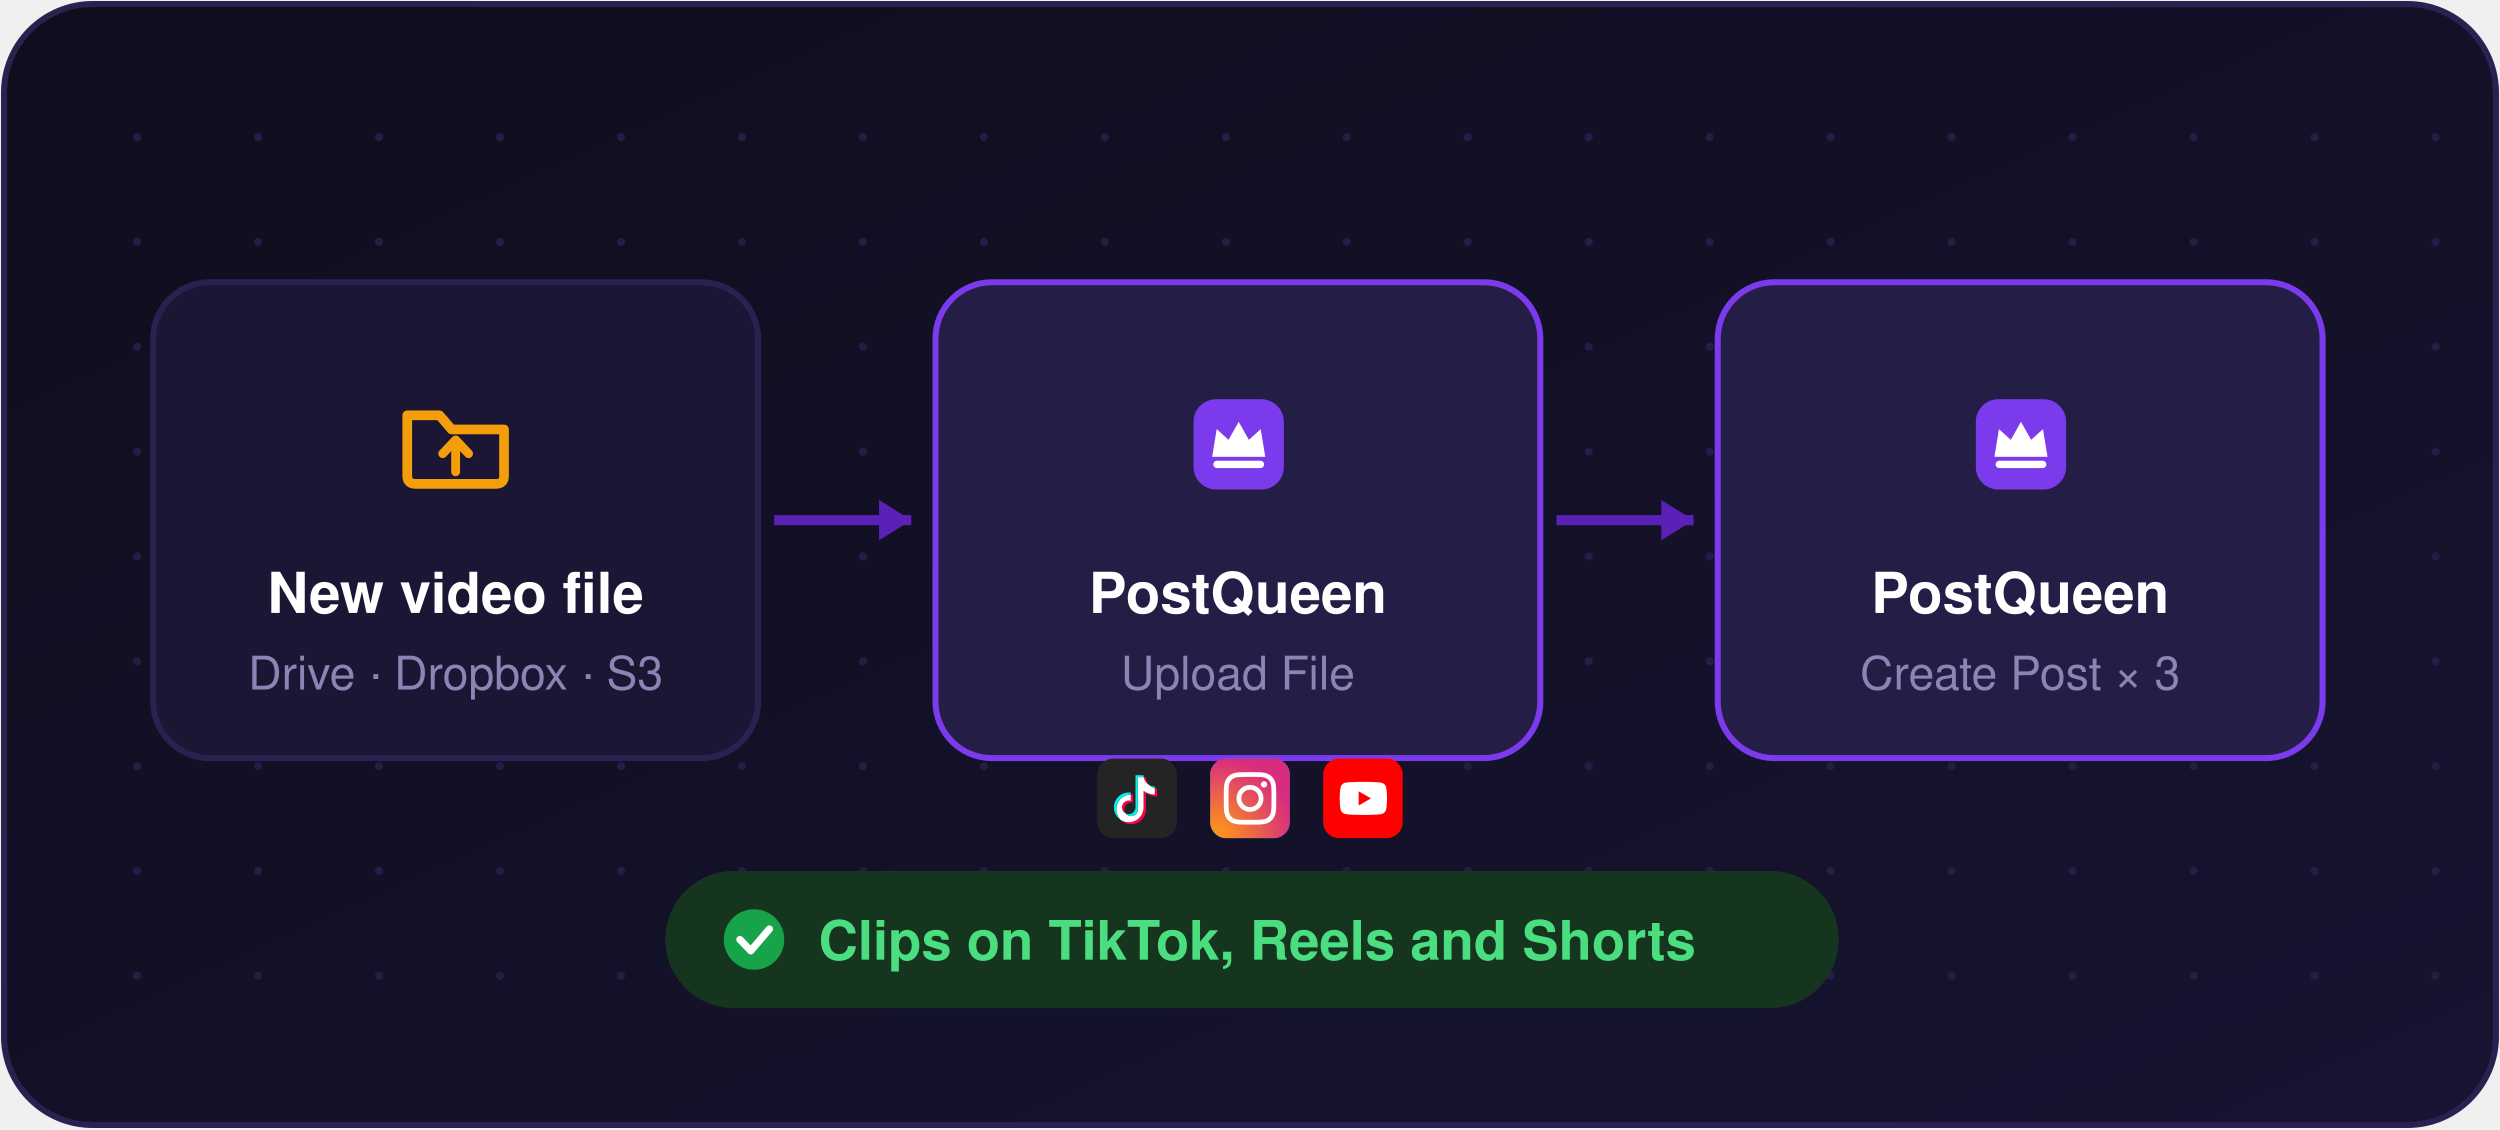
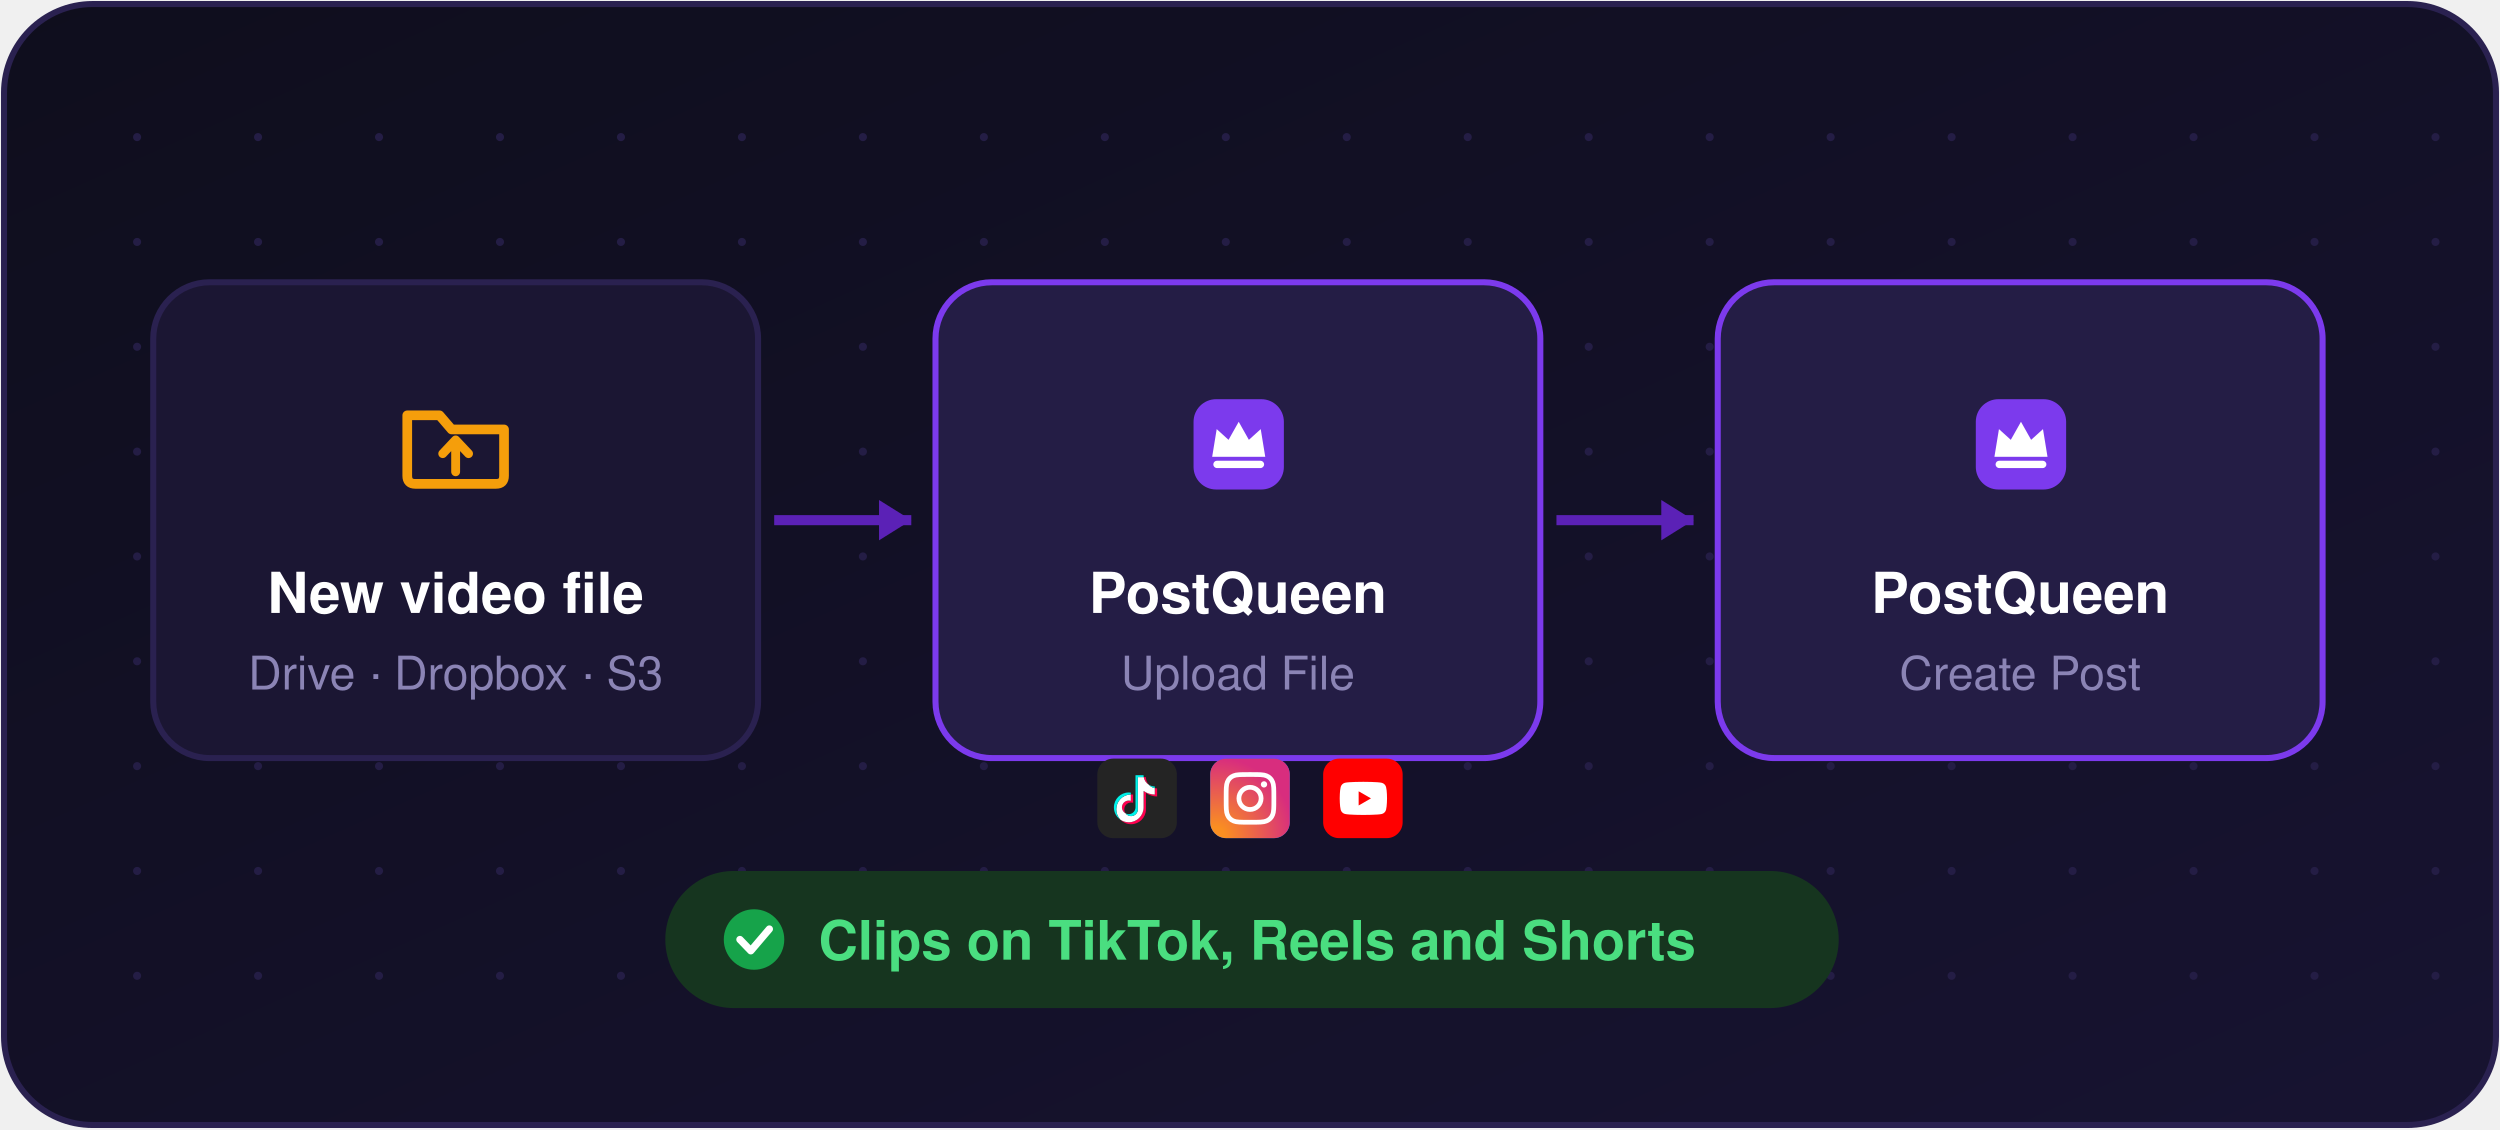
- <svg xmlns="http://www.w3.org/2000/svg" width="620" height="280" viewBox="0 0 620 280" role="img" aria-label="n8n workflow: a new video file triggers PostQueen Upload File then Create Post — clips scheduled to TikTok, Reels and Shorts">
+ <svg xmlns="http://www.w3.org/2000/svg" width="620" height="280" viewBox="0 0 620 280" role="img" aria-label="n8n workflow: a new video file triggers PostQueen Upload File, then one Create Post schedules the clip to TikTok, Reels and Shorts">
  <defs>
    <linearGradient id="bg" x1="0" y1="0" x2="1" y2="1">
      <stop offset="0" stop-color="#0f0e1d" />
      <stop offset="1" stop-color="#171331" />
    </linearGradient>
  </defs>
  <rect x="1" y="1" width="618" height="278" rx="22" fill="url(#bg)" stroke="#2a2150" stroke-width="1.5" />
  <circle cx="34" cy="34" r="1" fill="#241d45" />
  <circle cx="64" cy="34" r="1" fill="#241d45" />
  <circle cx="94" cy="34" r="1" fill="#241d45" />
  <circle cx="124" cy="34" r="1" fill="#241d45" />
  <circle cx="154" cy="34" r="1" fill="#241d45" />
  <circle cx="184" cy="34" r="1" fill="#241d45" />
  <circle cx="214" cy="34" r="1" fill="#241d45" />
  <circle cx="244" cy="34" r="1" fill="#241d45" />
  <circle cx="274" cy="34" r="1" fill="#241d45" />
  <circle cx="304" cy="34" r="1" fill="#241d45" />
  <circle cx="334" cy="34" r="1" fill="#241d45" />
  <circle cx="364" cy="34" r="1" fill="#241d45" />
  <circle cx="394" cy="34" r="1" fill="#241d45" />
  <circle cx="424" cy="34" r="1" fill="#241d45" />
  <circle cx="454" cy="34" r="1" fill="#241d45" />
  <circle cx="484" cy="34" r="1" fill="#241d45" />
  <circle cx="514" cy="34" r="1" fill="#241d45" />
  <circle cx="544" cy="34" r="1" fill="#241d45" />
  <circle cx="574" cy="34" r="1" fill="#241d45" />
  <circle cx="604" cy="34" r="1" fill="#241d45" />
  <circle cx="34" cy="60" r="1" fill="#241d45" />
  <circle cx="64" cy="60" r="1" fill="#241d45" />
  <circle cx="94" cy="60" r="1" fill="#241d45" />
  <circle cx="124" cy="60" r="1" fill="#241d45" />
  <circle cx="154" cy="60" r="1" fill="#241d45" />
  <circle cx="184" cy="60" r="1" fill="#241d45" />
  <circle cx="214" cy="60" r="1" fill="#241d45" />
  <circle cx="244" cy="60" r="1" fill="#241d45" />
  <circle cx="274" cy="60" r="1" fill="#241d45" />
  <circle cx="304" cy="60" r="1" fill="#241d45" />
  <circle cx="334" cy="60" r="1" fill="#241d45" />
  <circle cx="364" cy="60" r="1" fill="#241d45" />
  <circle cx="394" cy="60" r="1" fill="#241d45" />
  <circle cx="424" cy="60" r="1" fill="#241d45" />
  <circle cx="454" cy="60" r="1" fill="#241d45" />
  <circle cx="484" cy="60" r="1" fill="#241d45" />
  <circle cx="514" cy="60" r="1" fill="#241d45" />
  <circle cx="544" cy="60" r="1" fill="#241d45" />
  <circle cx="574" cy="60" r="1" fill="#241d45" />
  <circle cx="604" cy="60" r="1" fill="#241d45" />
  <circle cx="34" cy="86" r="1" fill="#241d45" />
  <circle cx="64" cy="86" r="1" fill="#241d45" />
  <circle cx="94" cy="86" r="1" fill="#241d45" />
  <circle cx="124" cy="86" r="1" fill="#241d45" />
  <circle cx="154" cy="86" r="1" fill="#241d45" />
  <circle cx="184" cy="86" r="1" fill="#241d45" />
  <circle cx="214" cy="86" r="1" fill="#241d45" />
  <circle cx="244" cy="86" r="1" fill="#241d45" />
  <circle cx="274" cy="86" r="1" fill="#241d45" />
  <circle cx="304" cy="86" r="1" fill="#241d45" />
  <circle cx="334" cy="86" r="1" fill="#241d45" />
  <circle cx="364" cy="86" r="1" fill="#241d45" />
  <circle cx="394" cy="86" r="1" fill="#241d45" />
  <circle cx="424" cy="86" r="1" fill="#241d45" />
  <circle cx="454" cy="86" r="1" fill="#241d45" />
  <circle cx="484" cy="86" r="1" fill="#241d45" />
  <circle cx="514" cy="86" r="1" fill="#241d45" />
  <circle cx="544" cy="86" r="1" fill="#241d45" />
  <circle cx="574" cy="86" r="1" fill="#241d45" />
  <circle cx="604" cy="86" r="1" fill="#241d45" />
  <circle cx="34" cy="112" r="1" fill="#241d45" />
  <circle cx="64" cy="112" r="1" fill="#241d45" />
  <circle cx="94" cy="112" r="1" fill="#241d45" />
  <circle cx="124" cy="112" r="1" fill="#241d45" />
  <circle cx="154" cy="112" r="1" fill="#241d45" />
  <circle cx="184" cy="112" r="1" fill="#241d45" />
  <circle cx="214" cy="112" r="1" fill="#241d45" />
  <circle cx="244" cy="112" r="1" fill="#241d45" />
  <circle cx="274" cy="112" r="1" fill="#241d45" />
  <circle cx="304" cy="112" r="1" fill="#241d45" />
  <circle cx="334" cy="112" r="1" fill="#241d45" />
  <circle cx="364" cy="112" r="1" fill="#241d45" />
  <circle cx="394" cy="112" r="1" fill="#241d45" />
  <circle cx="424" cy="112" r="1" fill="#241d45" />
  <circle cx="454" cy="112" r="1" fill="#241d45" />
  <circle cx="484" cy="112" r="1" fill="#241d45" />
  <circle cx="514" cy="112" r="1" fill="#241d45" />
  <circle cx="544" cy="112" r="1" fill="#241d45" />
  <circle cx="574" cy="112" r="1" fill="#241d45" />
  <circle cx="604" cy="112" r="1" fill="#241d45" />
  <circle cx="34" cy="138" r="1" fill="#241d45" />
  <circle cx="64" cy="138" r="1" fill="#241d45" />
  <circle cx="94" cy="138" r="1" fill="#241d45" />
  <circle cx="124" cy="138" r="1" fill="#241d45" />
  <circle cx="154" cy="138" r="1" fill="#241d45" />
  <circle cx="184" cy="138" r="1" fill="#241d45" />
  <circle cx="214" cy="138" r="1" fill="#241d45" />
  <circle cx="244" cy="138" r="1" fill="#241d45" />
  <circle cx="274" cy="138" r="1" fill="#241d45" />
  <circle cx="304" cy="138" r="1" fill="#241d45" />
  <circle cx="334" cy="138" r="1" fill="#241d45" />
  <circle cx="364" cy="138" r="1" fill="#241d45" />
  <circle cx="394" cy="138" r="1" fill="#241d45" />
  <circle cx="424" cy="138" r="1" fill="#241d45" />
  <circle cx="454" cy="138" r="1" fill="#241d45" />
  <circle cx="484" cy="138" r="1" fill="#241d45" />
  <circle cx="514" cy="138" r="1" fill="#241d45" />
  <circle cx="544" cy="138" r="1" fill="#241d45" />
  <circle cx="574" cy="138" r="1" fill="#241d45" />
  <circle cx="604" cy="138" r="1" fill="#241d45" />
  <circle cx="34" cy="164" r="1" fill="#241d45" />
  <circle cx="64" cy="164" r="1" fill="#241d45" />
  <circle cx="94" cy="164" r="1" fill="#241d45" />
  <circle cx="124" cy="164" r="1" fill="#241d45" />
  <circle cx="154" cy="164" r="1" fill="#241d45" />
  <circle cx="184" cy="164" r="1" fill="#241d45" />
  <circle cx="214" cy="164" r="1" fill="#241d45" />
  <circle cx="244" cy="164" r="1" fill="#241d45" />
  <circle cx="274" cy="164" r="1" fill="#241d45" />
  <circle cx="304" cy="164" r="1" fill="#241d45" />
  <circle cx="334" cy="164" r="1" fill="#241d45" />
  <circle cx="364" cy="164" r="1" fill="#241d45" />
  <circle cx="394" cy="164" r="1" fill="#241d45" />
  <circle cx="424" cy="164" r="1" fill="#241d45" />
  <circle cx="454" cy="164" r="1" fill="#241d45" />
  <circle cx="484" cy="164" r="1" fill="#241d45" />
  <circle cx="514" cy="164" r="1" fill="#241d45" />
  <circle cx="544" cy="164" r="1" fill="#241d45" />
  <circle cx="574" cy="164" r="1" fill="#241d45" />
  <circle cx="604" cy="164" r="1" fill="#241d45" />
  <circle cx="34" cy="190" r="1" fill="#241d45" />
  <circle cx="64" cy="190" r="1" fill="#241d45" />
  <circle cx="94" cy="190" r="1" fill="#241d45" />
  <circle cx="124" cy="190" r="1" fill="#241d45" />
  <circle cx="154" cy="190" r="1" fill="#241d45" />
  <circle cx="184" cy="190" r="1" fill="#241d45" />
  <circle cx="214" cy="190" r="1" fill="#241d45" />
  <circle cx="244" cy="190" r="1" fill="#241d45" />
  <circle cx="274" cy="190" r="1" fill="#241d45" />
  <circle cx="304" cy="190" r="1" fill="#241d45" />
  <circle cx="334" cy="190" r="1" fill="#241d45" />
  <circle cx="364" cy="190" r="1" fill="#241d45" />
  <circle cx="394" cy="190" r="1" fill="#241d45" />
  <circle cx="424" cy="190" r="1" fill="#241d45" />
  <circle cx="454" cy="190" r="1" fill="#241d45" />
  <circle cx="484" cy="190" r="1" fill="#241d45" />
  <circle cx="514" cy="190" r="1" fill="#241d45" />
  <circle cx="544" cy="190" r="1" fill="#241d45" />
  <circle cx="574" cy="190" r="1" fill="#241d45" />
  <circle cx="604" cy="190" r="1" fill="#241d45" />
  <circle cx="34" cy="216" r="1" fill="#241d45" />
  <circle cx="64" cy="216" r="1" fill="#241d45" />
  <circle cx="94" cy="216" r="1" fill="#241d45" />
  <circle cx="124" cy="216" r="1" fill="#241d45" />
  <circle cx="154" cy="216" r="1" fill="#241d45" />
  <circle cx="184" cy="216" r="1" fill="#241d45" />
  <circle cx="214" cy="216" r="1" fill="#241d45" />
  <circle cx="244" cy="216" r="1" fill="#241d45" />
  <circle cx="274" cy="216" r="1" fill="#241d45" />
  <circle cx="304" cy="216" r="1" fill="#241d45" />
  <circle cx="334" cy="216" r="1" fill="#241d45" />
  <circle cx="364" cy="216" r="1" fill="#241d45" />
  <circle cx="394" cy="216" r="1" fill="#241d45" />
  <circle cx="424" cy="216" r="1" fill="#241d45" />
  <circle cx="454" cy="216" r="1" fill="#241d45" />
  <circle cx="484" cy="216" r="1" fill="#241d45" />
  <circle cx="514" cy="216" r="1" fill="#241d45" />
  <circle cx="544" cy="216" r="1" fill="#241d45" />
  <circle cx="574" cy="216" r="1" fill="#241d45" />
  <circle cx="604" cy="216" r="1" fill="#241d45" />
  <circle cx="34" cy="242" r="1" fill="#241d45" />
  <circle cx="64" cy="242" r="1" fill="#241d45" />
  <circle cx="94" cy="242" r="1" fill="#241d45" />
  <circle cx="124" cy="242" r="1" fill="#241d45" />
  <circle cx="154" cy="242" r="1" fill="#241d45" />
  <circle cx="184" cy="242" r="1" fill="#241d45" />
  <circle cx="214" cy="242" r="1" fill="#241d45" />
  <circle cx="244" cy="242" r="1" fill="#241d45" />
  <circle cx="274" cy="242" r="1" fill="#241d45" />
  <circle cx="304" cy="242" r="1" fill="#241d45" />
  <circle cx="334" cy="242" r="1" fill="#241d45" />
  <circle cx="364" cy="242" r="1" fill="#241d45" />
  <circle cx="394" cy="242" r="1" fill="#241d45" />
  <circle cx="424" cy="242" r="1" fill="#241d45" />
  <circle cx="454" cy="242" r="1" fill="#241d45" />
  <circle cx="484" cy="242" r="1" fill="#241d45" />
  <circle cx="514" cy="242" r="1" fill="#241d45" />
  <circle cx="544" cy="242" r="1" fill="#241d45" />
  <circle cx="574" cy="242" r="1" fill="#241d45" />
  <circle cx="604" cy="242" r="1" fill="#241d45" />
  <rect x="38" y="70" width="150" height="118" rx="14" fill="#1b1633" stroke="#2a2150" stroke-width="1.5" />
  <g transform="translate(113,110)">
    <path d="M-12,-7 L-4,-7 L-1,-3.5 L12,-3.5 L12,8 Q12,10 10,10 L-10,10 Q-12,10 -12,8 Z" fill="none" stroke="#f59e0b" stroke-width="2.4" stroke-linejoin="round" />
    <path d="M0,7 L0,-0.5 M-3.2,2.5 L0,-0.9 L3.2,2.5" fill="none" stroke="#f59e0b" stroke-width="2.2" stroke-linecap="round" stroke-linejoin="round" />
  </g>
  <text x="113" y="152" text-anchor="middle" font-family="'Segoe UI',Helvetica,Arial,sans-serif" font-size="14" font-weight="700" fill="#ffffff">New video file</text>
  <text x="113" y="171" text-anchor="middle" font-family="'Segoe UI',Helvetica,Arial,sans-serif" font-size="11.5" fill="#8b84b5">Drive · Dropbox · S3</text>
  <rect x="232" y="70" width="150" height="118" rx="14" fill="#241d45" stroke="#7c3aed" stroke-width="1.5" />
  <g transform="translate(307,110)">
    <g transform="translate(-11,-11) scale(0.7)">
      <rect width="32" height="32" rx="8" fill="#7c3aed" />
      <path d="M6.6 20.4 L8.2 10.6 L12.4 14.4 L16 8 L19.6 14.4 L23.8 10.6 L25.4 20.4 Z" fill="#ffffff" />
      <rect x="7" y="21.8" width="18" height="2.6" rx="1.3" fill="#ffffff" />
    </g>
  </g>
  <text x="307" y="152" text-anchor="middle" font-family="'Segoe UI',Helvetica,Arial,sans-serif" font-size="14" font-weight="700" fill="#ffffff">PostQueen</text>
  <text x="307" y="171" text-anchor="middle" font-family="'Segoe UI',Helvetica,Arial,sans-serif" font-size="11.5" fill="#8b84b5">Upload File</text>
  <rect x="426" y="70" width="150" height="118" rx="14" fill="#241d45" stroke="#7c3aed" stroke-width="1.5" />
  <g transform="translate(501,110)">
    <g transform="translate(-11,-11) scale(0.7)">
      <rect width="32" height="32" rx="8" fill="#7c3aed" />
      <path d="M6.6 20.4 L8.2 10.6 L12.4 14.4 L16 8 L19.6 14.4 L23.8 10.6 L25.4 20.4 Z" fill="#ffffff" />
      <rect x="7" y="21.8" width="18" height="2.6" rx="1.3" fill="#ffffff" />
    </g>
  </g>
  <text x="501" y="152" text-anchor="middle" font-family="'Segoe UI',Helvetica,Arial,sans-serif" font-size="14" font-weight="700" fill="#ffffff">PostQueen</text>
-   <text x="501" y="171" text-anchor="middle" font-family="'Segoe UI',Helvetica,Arial,sans-serif" font-size="11.5" fill="#8b84b5">Create Post × 3</text>
+   <text x="501" y="171" text-anchor="middle" font-family="'Segoe UI',Helvetica,Arial,sans-serif" font-size="11.5" fill="#8b84b5">Create Post</text>
  <line x1="192" y1="129" x2="226" y2="129" stroke="#5b21b6" stroke-width="2.5" />
  <path d="M226,129 L218,124 L218,134 Z" fill="#5b21b6" />
  <line x1="386" y1="129" x2="420" y2="129" stroke="#5b21b6" stroke-width="2.5" />
  <path d="M420,129 L412,124 L412,134 Z" fill="#5b21b6" />
  <svg viewBox="0 0 64 64" width="20" height="20" x="272" y="188">
    <svg viewBox="0 0 70 71" width="64" height="64" x="0" y="0">
      <rect x="-0.003" y="0.496" width="69.999" height="69.999" rx="14" fill="#242424" />
      <path d="M42.775 30.661C45.551 32.652 48.952 33.824 52.624 33.824V26.731C51.929 26.732 51.236 26.659 50.556 26.514V32.097C46.883 32.097 43.483 30.925 40.707 28.934V43.408C40.707 50.649 34.858 56.518 27.643 56.518C24.951 56.518 22.449 55.702 20.371 54.301C22.743 56.735 26.051 58.245 29.711 58.245C36.926 58.245 42.775 52.376 42.775 45.135V30.661H42.775ZM45.327 23.506C43.908 21.95 42.977 19.94 42.775 17.718V16.806H40.815C41.308 19.63 42.991 22.043 45.327 23.506ZM24.934 48.745C24.142 47.702 23.713 46.426 23.715 45.114C23.715 41.803 26.39 39.117 29.691 39.117C30.306 39.117 30.917 39.212 31.504 39.398V32.147C30.819 32.053 30.127 32.013 29.436 32.028V37.672C28.849 37.485 28.238 37.39 27.622 37.391C24.322 37.391 21.647 40.076 21.647 43.388C21.647 45.73 22.984 47.757 24.934 48.745Z" fill="#FF004F" />
      <path d="M40.708 28.934C43.484 30.925 46.885 32.097 50.557 32.097V26.514C48.507 26.076 46.692 25.001 45.328 23.506C42.992 22.043 41.309 19.63 40.816 16.806H35.667V45.135C35.656 48.437 32.985 51.111 29.692 51.111C27.751 51.111 26.027 50.183 24.935 48.745C22.985 47.757 21.648 45.729 21.648 43.388C21.648 40.076 24.323 37.391 27.623 37.391C28.256 37.391 28.865 37.49 29.437 37.672V32.028C22.349 32.175 16.649 37.987 16.649 45.135C16.649 48.703 18.068 51.938 20.372 54.301C22.451 55.702 24.953 56.519 27.645 56.519C34.859 56.519 40.708 50.649 40.708 43.408V28.934H40.708Z" fill="white" />
      <path d="M50.556 26.513V25.004C48.707 25.006 46.895 24.487 45.326 23.504C46.715 25.03 48.543 26.082 50.556 26.513ZM40.815 16.805C40.768 16.535 40.731 16.263 40.706 15.99V15.078H33.597V43.407C33.586 46.709 30.916 49.384 27.622 49.384C26.655 49.384 25.742 49.153 24.933 48.744C26.025 50.182 27.75 51.11 29.69 51.11C32.983 51.11 35.654 48.436 35.666 45.134V16.805H40.815ZM29.436 32.027V30.42C28.842 30.338 28.243 30.297 27.643 30.298C20.428 30.298 14.579 36.167 14.579 43.407C14.579 47.947 16.878 51.947 20.371 54.3C18.067 51.937 16.648 48.702 16.648 45.134C16.648 37.986 22.348 32.174 29.436 32.027Z" fill="#00F2EA" />
    </svg>
  </svg>
  <svg viewBox="0 0 64 64" width="20" height="20" x="300" y="188">
    <svg viewBox="0 0 70 71" width="64" height="64" x="0" y="0">
      <rect y="0.496" width="69.999" height="69.999" rx="14" fill="#1877F2" />
      <rect y="0.496" width="69.999" height="69.999" rx="14" fill="url(#ig_paint0_radial_292_12847)" />
      <path d="M27.306 35.495C27.306 31.246 30.75 27.8 35 27.8C39.25 27.8 42.696 31.246 42.696 35.495C42.696 39.745 39.25 43.191 35 43.191C30.75 43.191 27.306 39.745 27.306 35.495ZM23.146 35.495C23.146 42.042 28.453 47.349 35 47.349C41.547 47.349 46.854 42.042 46.854 35.495C46.854 28.948 41.547 23.641 35 23.641C28.453 23.641 23.146 28.948 23.146 35.495M44.553 23.171C44.553 23.719 44.715 24.255 45.02 24.711C45.324 25.166 45.756 25.521 46.262 25.731C46.769 25.941 47.325 25.996 47.863 25.89C48.4 25.783 48.894 25.519 49.282 25.132C49.669 24.745 49.933 24.251 50.04 23.714C50.147 23.177 50.093 22.62 49.883 22.113C49.674 21.607 49.319 21.174 48.864 20.87C48.408 20.565 47.873 20.402 47.325 20.402H47.324C46.589 20.403 45.885 20.694 45.365 21.214C44.846 21.733 44.554 22.437 44.553 23.171ZM25.674 54.286C23.423 54.184 22.2 53.809 21.387 53.492C20.309 53.072 19.54 52.573 18.731 51.765C17.923 50.958 17.422 50.19 17.005 49.112C16.688 48.299 16.313 47.075 16.21 44.825C16.099 42.391 16.076 41.66 16.076 35.496C16.076 29.331 16.101 28.602 16.21 26.166C16.313 23.916 16.691 22.695 17.005 21.88C17.424 20.802 17.924 20.033 18.731 19.224C19.539 18.416 20.307 17.915 21.387 17.497C22.199 17.18 23.423 16.806 25.674 16.703C28.107 16.591 28.838 16.569 35 16.569C41.162 16.569 41.894 16.593 44.329 16.704C46.58 16.806 47.801 17.184 48.616 17.498C49.694 17.916 50.463 18.417 51.272 19.224C52.08 20.032 52.579 20.802 52.998 21.88C53.315 22.692 53.69 23.916 53.792 26.167C53.904 28.602 53.927 29.331 53.927 35.496C53.927 41.661 53.904 42.39 53.792 44.825C53.69 47.076 53.313 48.299 52.998 49.112C52.579 50.19 52.079 50.959 51.272 51.766C50.464 52.572 49.694 53.073 48.616 53.492C47.804 53.809 46.58 54.184 44.329 54.286C41.896 54.398 41.165 54.421 35 54.421C28.835 54.421 28.106 54.398 25.674 54.286M25.483 12.55C23.025 12.662 21.346 13.052 19.879 13.622C18.361 14.211 17.075 15.002 15.79 16.285C14.505 17.568 13.716 18.855 13.127 20.374C12.556 21.842 12.167 23.52 12.055 25.978C11.941 28.439 11.915 29.226 11.915 35.495C11.915 41.764 11.941 42.551 12.055 45.013C12.167 47.471 12.556 49.149 13.127 50.616C13.716 52.134 14.505 53.423 15.79 54.706C17.075 55.988 18.36 56.777 19.879 57.368C21.349 57.939 23.025 58.329 25.483 58.441C27.945 58.553 28.731 58.58 35 58.58C41.269 58.58 42.056 58.554 44.518 58.441C46.975 58.329 48.654 57.939 50.121 57.368C51.639 56.777 52.926 55.988 54.21 54.706C55.495 53.423 56.282 52.134 56.873 50.616C57.444 49.149 57.835 47.47 57.945 45.013C58.057 42.55 58.083 41.764 58.083 35.495C58.083 29.226 58.057 28.439 57.945 25.978C57.834 23.52 57.444 21.841 56.873 20.374C56.282 18.856 55.493 17.57 54.21 16.285C52.928 15 51.639 14.211 50.123 13.622C48.654 13.052 46.975 12.66 44.52 12.55C42.058 12.438 41.271 12.41 35.003 12.41C28.735 12.41 27.946 12.436 25.483 12.55" fill="white" />
      <defs>
        <radialGradient id="ig_paint0_radial_292_12847" cx="0" cy="0" r="1" gradientUnits="userSpaceOnUse" gradientTransform="translate(4.53027 68.9617) scale(88.8728)">
          <stop offset="0.09" stop-color="#FA8F21" />
          <stop offset="0.78" stop-color="#D82D7E" />
        </radialGradient>
      </defs>
    </svg>
  </svg>
  <svg viewBox="0 0 64 64" width="20" height="20" x="328" y="188">
    <svg viewBox="0 0 70 71" width="64" height="64" x="0" y="0">
      <rect x="-0.004" y="0.496" width="69.999" height="69.999" rx="14" fill="#FF0000" />
      <path d="M55.378 25.477C54.898 23.692 53.491 22.286 51.706 21.805C48.447 20.913 35.408 20.913 35.408 20.913C35.408 20.913 22.369 20.913 19.109 21.771C17.359 22.251 15.918 23.692 15.437 25.477C14.58 28.736 14.58 35.496 14.58 35.496C14.58 35.496 14.58 42.29 15.437 45.516C15.918 47.3 17.325 48.707 19.109 49.187C22.403 50.079 35.408 50.079 35.408 50.079C35.408 50.079 48.447 50.079 51.706 49.221C53.491 48.741 54.898 47.334 55.378 45.55C56.236 42.29 56.236 35.531 56.236 35.531C56.236 35.531 56.27 28.736 55.378 25.477Z" fill="white" />
      <path d="M31.255 41.741L42.098 35.496L31.255 29.251V41.741Z" fill="#FF0000" />
    </svg>
  </svg>
  <rect x="165" y="216" width="291" height="34" rx="17" fill="#16351f" />
  <circle cx="187" cy="233" r="7.5" fill="#16a34a" />
  <path d="M183.5,233 L186.2,235.8 L190.8,230.4" stroke="#ffffff" stroke-width="1.8" fill="none" stroke-linecap="round" stroke-linejoin="round" />
  <text x="203" y="238" font-family="'Segoe UI',Helvetica,Arial,sans-serif" font-size="13.5" font-weight="600" fill="#4ade80">Clips on TikTok, Reels and Shorts</text>
</svg>
